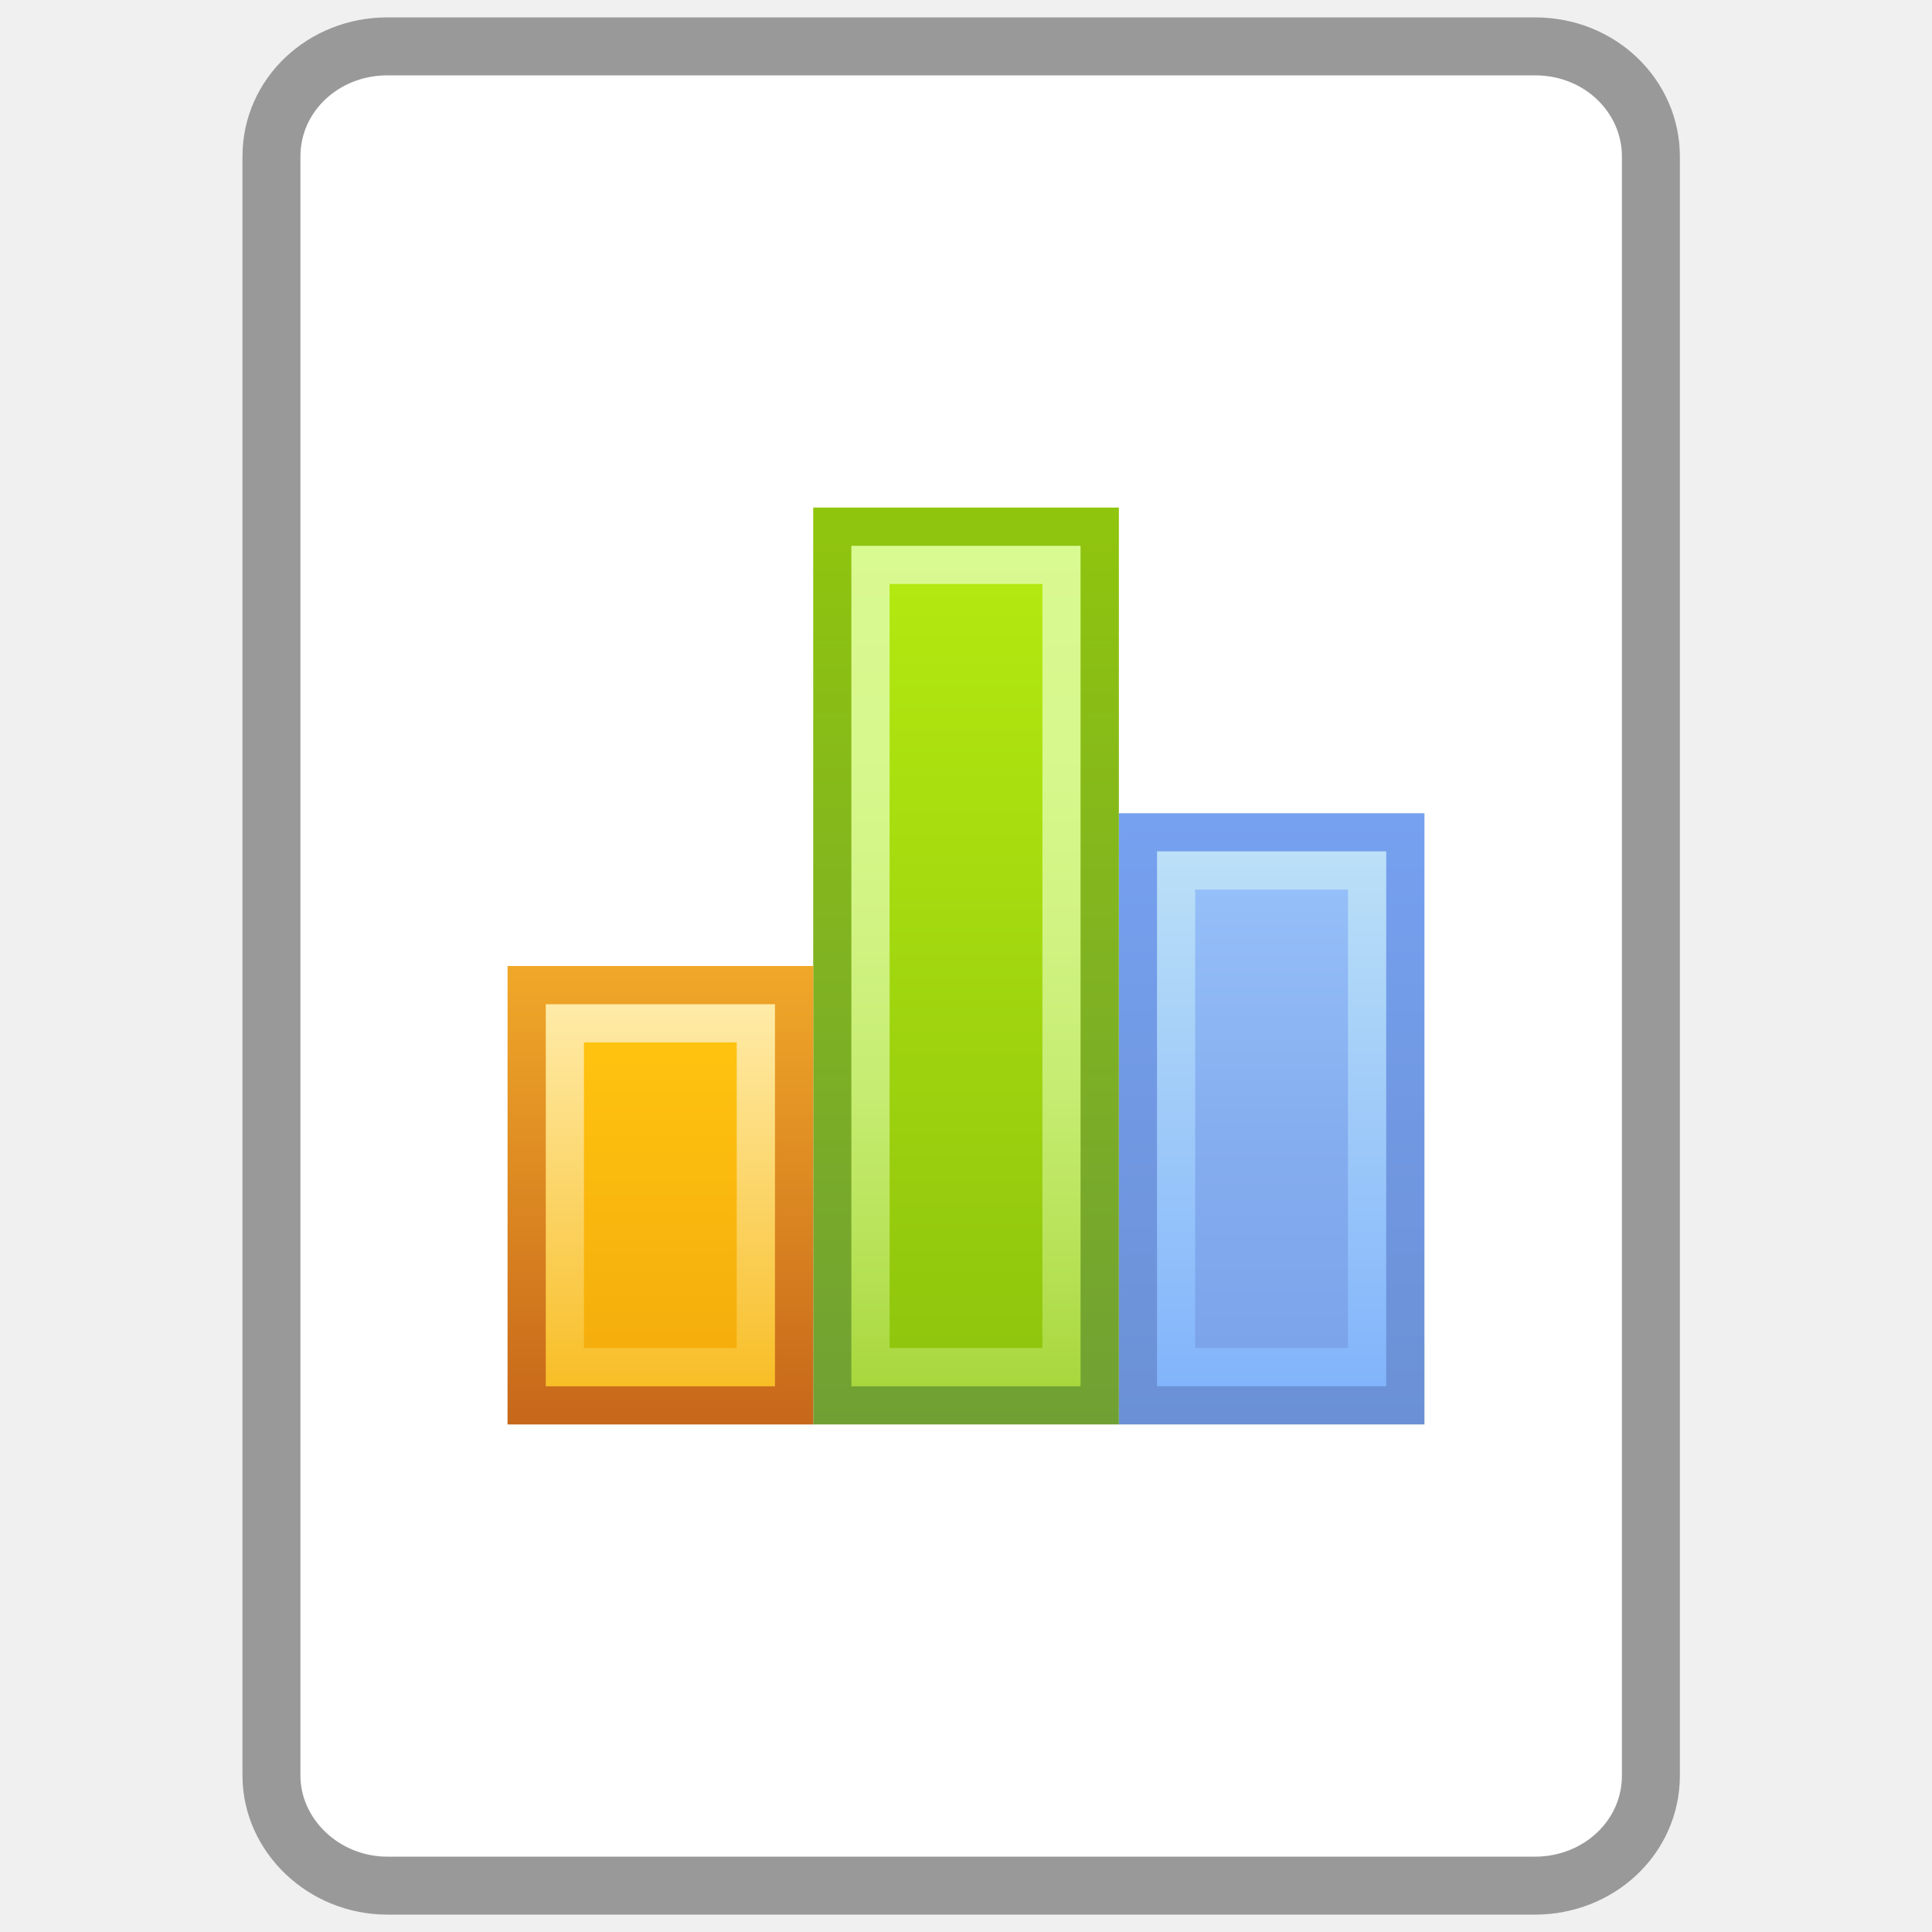
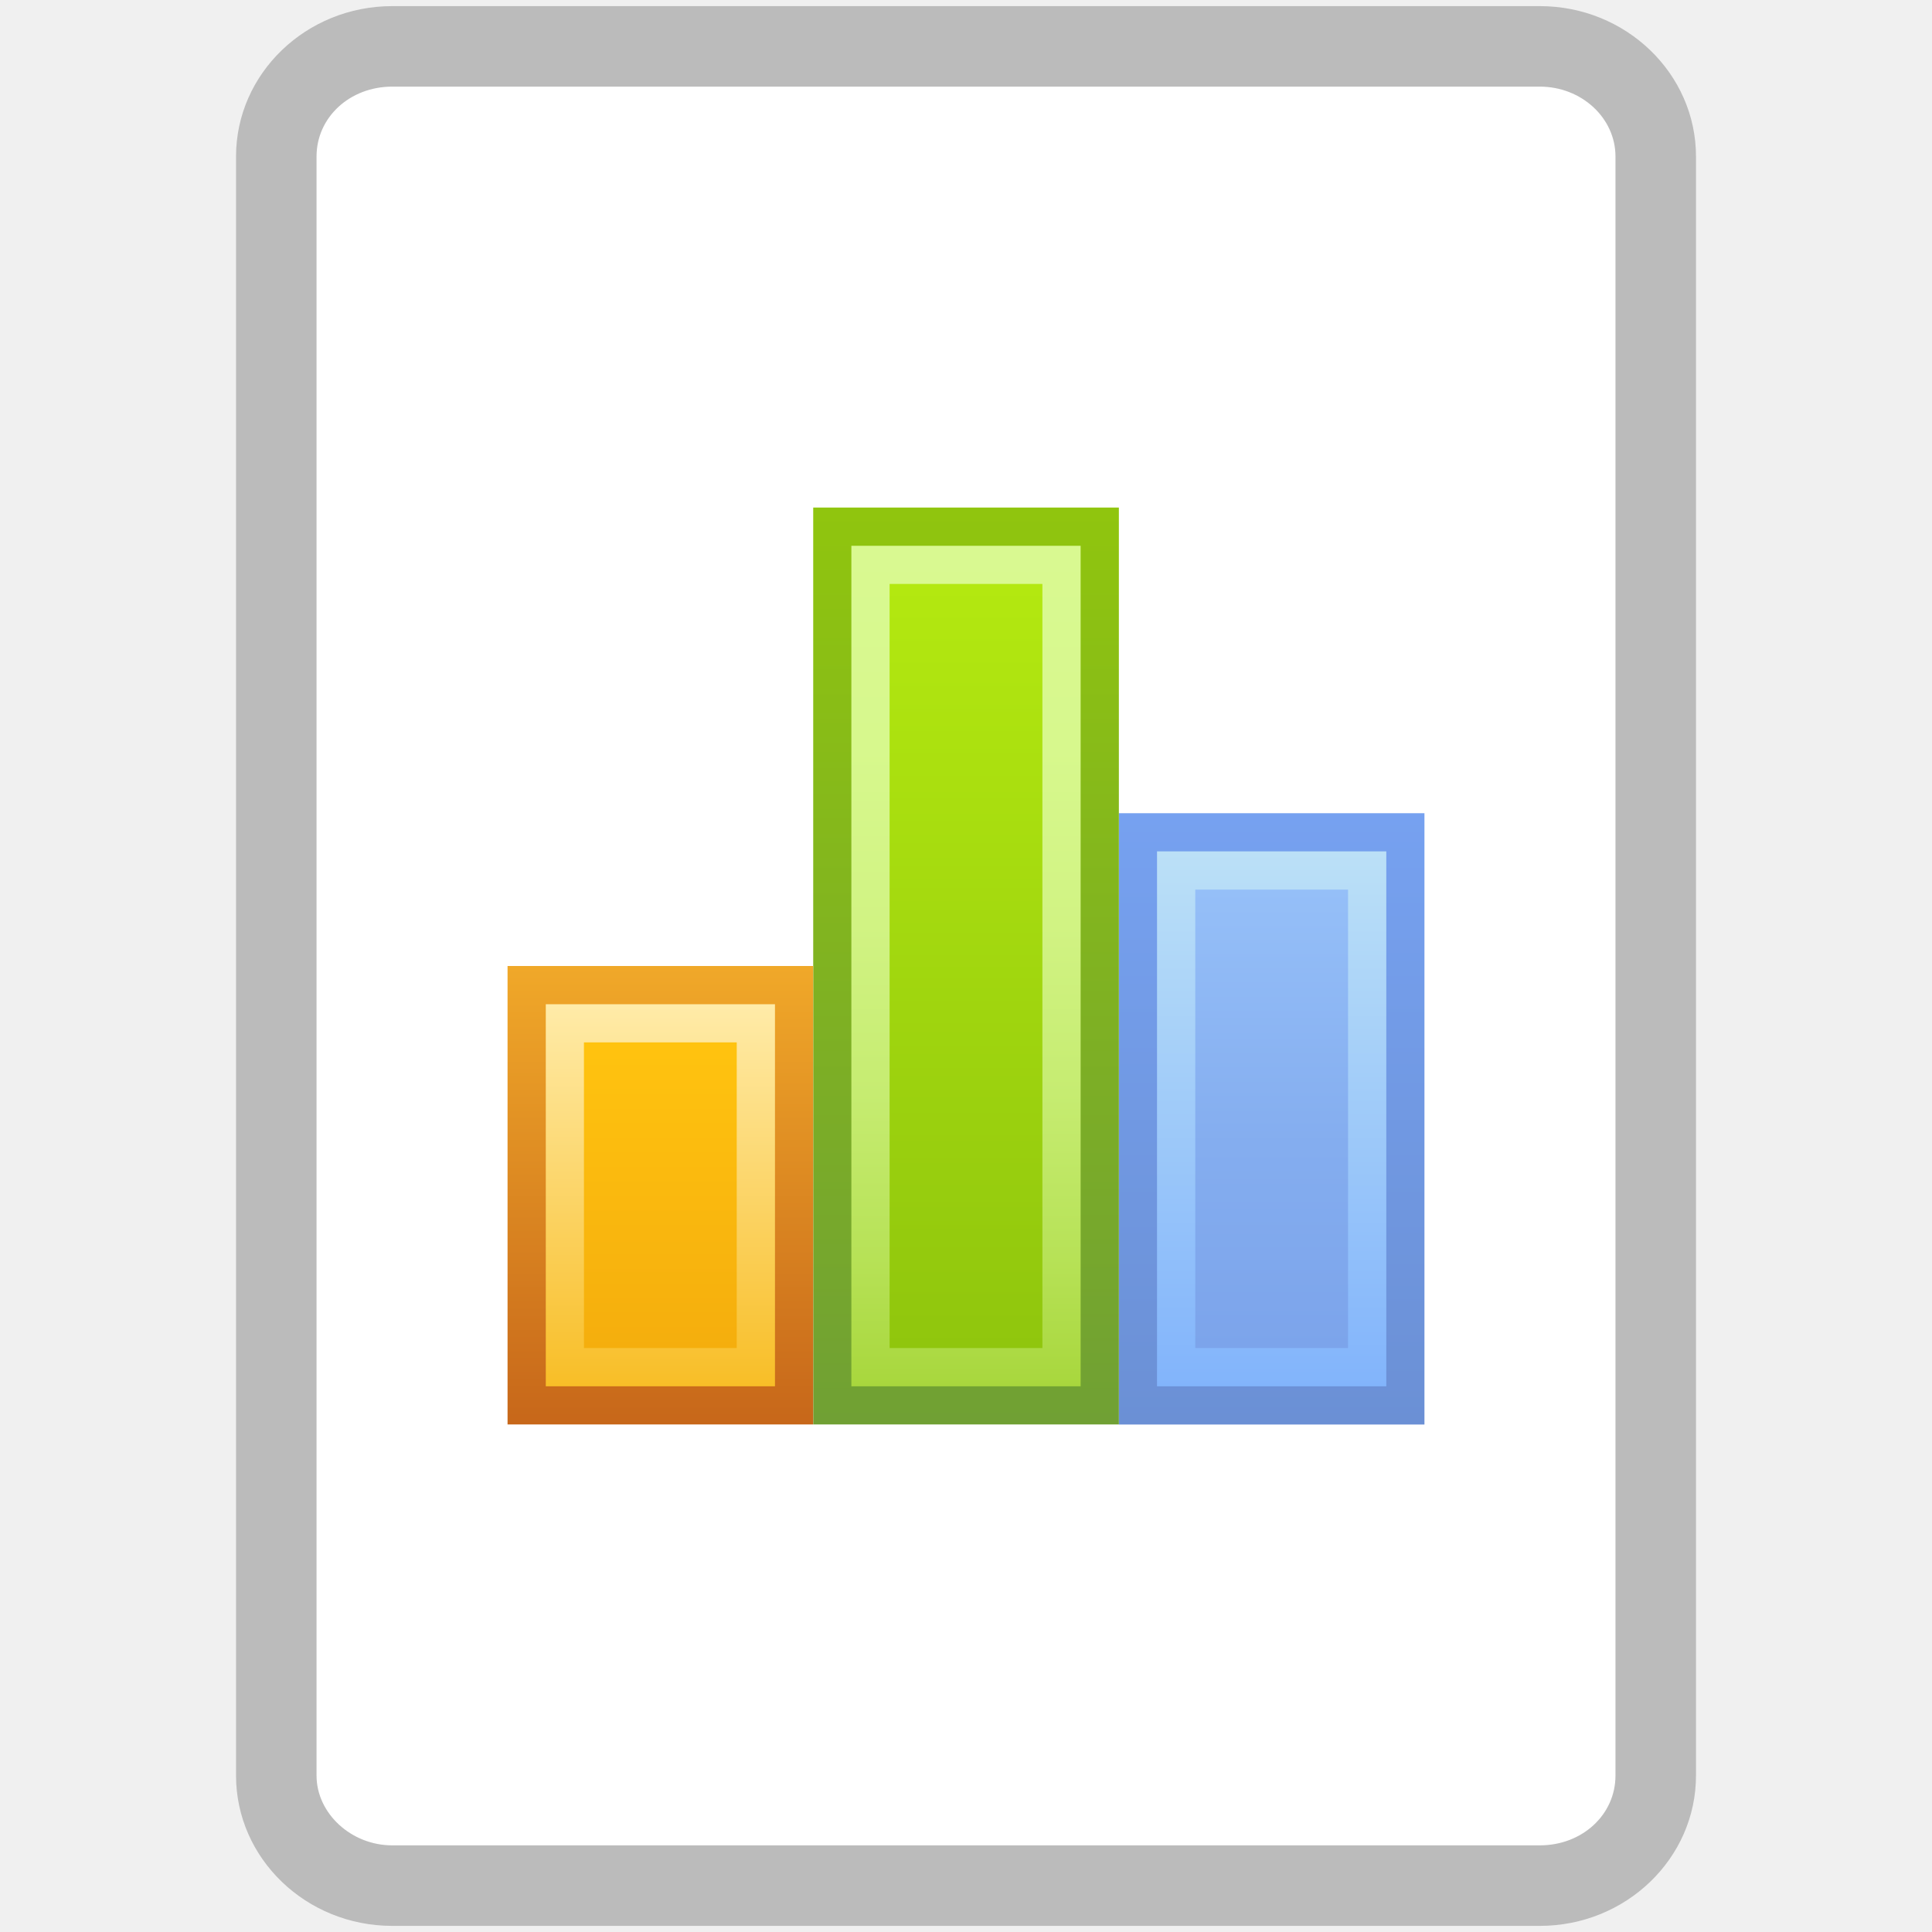
- <svg xmlns="http://www.w3.org/2000/svg" width="24" height="24" viewBox="0 0 24 24" preserveAspectRatio="xMinYMid meet" overflow="visible" version="1.1" id="svg75">
-   <defs id="defs79" />
-   <linearGradient id="a" gradientUnits="userSpaceOnUse" x1="20" y1="8" x2="20" y2="24" gradientTransform="matrix(0.4745763,0,0,0.4745763,6.305085,6.305085)">
-     <stop offset="0" stop-color="#76A1F0" id="stop2" />
-     <stop offset="1" stop-color="#6B90D5" id="stop4" />
-   </linearGradient>
-   <linearGradient id="b" gradientUnits="userSpaceOnUse" x1="20" y1="9" x2="20" y2="23" gradientTransform="matrix(0.4745763,0,0,0.4745763,6.305085,6.305085)">
-     <stop offset="0" stop-color="#BBE0F7" id="stop9" />
-     <stop offset="1" stop-color="#82B4FB" id="stop11" />
-   </linearGradient>
-   <linearGradient id="c" gradientUnits="userSpaceOnUse" x1="20" y1="10" x2="20" y2="22" gradientTransform="matrix(0.4745763,0,0,0.4745763,6.305085,6.305085)">
-     <stop offset="0" stop-color="#95BFF8" id="stop16" />
-     <stop offset=".557" stop-color="#84ADEF" id="stop18" />
-     <stop offset="1" stop-color="#7CA4EB" id="stop20" />
-   </linearGradient>
-   <linearGradient id="d" gradientUnits="userSpaceOnUse" x1="11.999" x2="11.999" y2="24" gradientTransform="matrix(0.4745763,0,0,0.4745763,6.305085,6.305085)">
-     <stop offset="0" stop-color="#90C50E" id="stop25" />
-     <stop offset="1" stop-color="#70A034" id="stop27" />
-   </linearGradient>
-   <linearGradient id="e" gradientUnits="userSpaceOnUse" x1="11.999" y1="1" x2="11.999" y2="23" gradientTransform="matrix(0.4745763,0,0,0.4745763,6.305085,6.305085)">
-     <stop offset="0" stop-color="#D9F991" id="stop32" />
-     <stop offset=".239" stop-color="#D7F88D" id="stop34" />
-     <stop offset=".45" stop-color="#D1F383" id="stop36" />
-     <stop offset=".651" stop-color="#C6EC71" id="stop38" />
-     <stop offset=".844" stop-color="#B7E257" id="stop40" />
-     <stop offset="1" stop-color="#A8D73D" id="stop42" />
-   </linearGradient>
-   <linearGradient id="f" gradientUnits="userSpaceOnUse" x1="11.999" y1="2" x2="11.999" y2="22" gradientTransform="matrix(0.4745763,0,0,0.4745763,6.305085,6.305085)">
-     <stop offset="0" stop-color="#B3E810" id="stop47" />
-     <stop offset="1" stop-color="#90C60D" id="stop49" />
-   </linearGradient>
-   <linearGradient id="g" gradientUnits="userSpaceOnUse" x1="4" y1="12" x2="4" y2="24" gradientTransform="matrix(0.4745763,0,0,0.4745763,6.305085,6.305085)">
-     <stop offset="0" stop-color="#F0A829" id="stop54" />
-     <stop offset="1" stop-color="#C7671A" id="stop56" />
-   </linearGradient>
-   <linearGradient id="h" gradientUnits="userSpaceOnUse" x1="4" y1="13" x2="4" y2="23" gradientTransform="matrix(0.4745763,0,0,0.4745763,6.305085,6.305085)">
-     <stop offset="0" stop-color="#FFEBA8" id="stop61" />
-     <stop offset="1" stop-color="#F8BE27" id="stop63" />
-   </linearGradient>
-   <linearGradient id="i" gradientUnits="userSpaceOnUse" x1="4" y1="14" x2="4" y2="22" gradientTransform="matrix(0.4745763,0,0,0.4745763,6.305085,6.305085)">
-     <stop offset="0" stop-color="#FFC30F" id="stop68" />
-     <stop offset="1" stop-color="#F5AE0D" id="stop70" />
-   </linearGradient>
-   <g id="g1134" transform="matrix(0.24,0,0,0.24,-3.084,0.048)">
-     <g id="g1100" stroke-miterlimit="10" style="stroke:#999999;stroke-width:3;stroke-linecap:round;stroke-linejoin:round;stroke-miterlimit:10">
-       <path id="path1096" d="m 92.3,2.2 c 3.4,0 6,2.6 6,5.7 v 83.8 c 0,3.2 -2.7,5.7 -6,5.7 H 32.9 c -3.3,0 -6,-2.6 -6,-5.7 V 7.9 c 0,-3.2 2.7,-5.7 6,-5.7 z" style="fill:#ffffff" />
+ <svg xmlns="http://www.w3.org/2000/svg" version="1.1" id="svg75" x="0px" y="0px" width="24px" height="24px" viewBox="0 0 24 24" enable-background="new 0 0 24 24" xml:space="preserve">
+   <g id="Layer_2">
+     <g id="g1134_1_" transform="matrix(0.24,0,0,0.24,-3.084,0.048)">
+       <g id="g1100_1_">
+         <g>
+           <path id="path1096_1_" fill="#FFFFFF" d="M92.554,2.201c3.394,0,5.998,2.6,5.998,5.699v83.803      c0,3.198-2.702,5.697-5.998,5.697H33.15c-3.3,0-6-2.6-6-5.697V7.899c0-3.2,2.7-5.699,6-5.699H92.554L92.554,2.201z" />
+           <path fill="#BBBBBB" d="M92.554,99.483H33.15c-4.458,0-8.083-3.491-8.083-7.78V7.899c0-4.291,3.625-7.782,8.083-7.782h59.403      c4.456,0,8.081,3.491,8.081,7.782v83.803C100.635,95.991,97.009,99.483,92.554,99.483z M33.15,4.284      c-2.195,0-3.916,1.589-3.916,3.615v83.803c0,1.957,1.794,3.613,3.916,3.613h59.403c2.193,0,3.914-1.587,3.914-3.613V7.899      c0-1.994-1.758-3.615-3.914-3.615H33.15z" />
+         </g>
+       </g>
    </g>
  </g>
-   <path d="m 13.898,10.102 h 3.797 v 7.593 h -3.797 z" id="path7" style="fill:url(#a);stroke-width:0.475" />
-   <path d="m 14.373,10.576 h 2.847 v 6.644 h -2.847 z" id="path14" style="fill:url(#b);stroke-width:0.475" />
-   <path d="m 14.847,11.051 h 1.898 v 5.695 h -1.898 z" id="path23" style="fill:url(#c);stroke-width:0.475" />
-   <path d="m 10.102,6.305 h 3.797 V 17.695 h -3.797 z" id="path30" style="fill:url(#d);stroke-width:0.475" />
-   <path d="m 10.576,6.78 h 2.847 v 10.441 h -2.847 z" id="path45" style="fill:url(#e);stroke-width:0.475" />
-   <path d="m 11.051,7.254 h 1.898 v 9.492 h -1.898 z" id="path52" style="fill:url(#f);stroke-width:0.475" />
-   <path d="m 6.305,12 h 3.797 v 5.695 H 6.305 Z" id="path59" style="fill:url(#g);stroke-width:0.475" />
-   <path d="m 6.78,12.475 h 2.847 v 4.746 H 6.78 Z" id="path66" style="fill:url(#h);stroke-width:0.475" />
-   <path d="m 7.254,12.949 h 1.898 v 3.797 H 7.254 Z" id="path73" style="fill:url(#i);stroke-width:0.475" />
+   <linearGradient id="path7_1_" gradientUnits="userSpaceOnUse" x1="344.946" y1="-407.588" x2="344.946" y2="-423.59" gradientTransform="matrix(0.4746 0 0 -0.4746 -147.9067 -183.3307)">
+     <stop offset="0" style="stop-color:#76A1F0" />
+     <stop offset="1" style="stop-color:#6B90D5" />
+   </linearGradient>
+   <path id="path7" fill="url(#path7_1_)" d="M13.898,10.102h3.797v7.594h-3.797V10.102z" />
+   <linearGradient id="path14_1_" gradientUnits="userSpaceOnUse" x1="344.946" y1="-408.588" x2="344.946" y2="-422.59" gradientTransform="matrix(0.4746 0 0 -0.4746 -147.9067 -183.3307)">
+     <stop offset="0" style="stop-color:#BBE0F7" />
+     <stop offset="1" style="stop-color:#82B4FB" />
+   </linearGradient>
+   <path id="path14" fill="url(#path14_1_)" d="M14.373,10.576h2.848v6.645h-2.848V10.576z" />
+   <linearGradient id="path23_1_" gradientUnits="userSpaceOnUse" x1="344.946" y1="-409.588" x2="344.946" y2="-421.59" gradientTransform="matrix(0.4746 0 0 -0.4746 -147.9067 -183.3307)">
+     <stop offset="0" style="stop-color:#95BFF8" />
+     <stop offset="0.557" style="stop-color:#84ADEF" />
+     <stop offset="1" style="stop-color:#7CA4EB" />
+   </linearGradient>
+   <path id="path23" fill="url(#path23_1_)" d="M14.848,11.051h1.898v5.695h-1.898V11.051z" />
+   <linearGradient id="path30_1_" gradientUnits="userSpaceOnUse" x1="336.945" y1="-399.59" x2="336.945" y2="-423.59" gradientTransform="matrix(0.4746 0 0 -0.4746 -147.9067 -183.3307)">
+     <stop offset="0" style="stop-color:#90C50E" />
+     <stop offset="1" style="stop-color:#70A034" />
+   </linearGradient>
+   <path id="path30" fill="url(#path30_1_)" d="M10.102,6.305h3.797v11.39h-3.797V6.305z" />
+   <linearGradient id="path45_1_" gradientUnits="userSpaceOnUse" x1="336.945" y1="-400.59" x2="336.945" y2="-422.59" gradientTransform="matrix(0.4746 0 0 -0.4746 -147.9067 -183.3307)">
+     <stop offset="0" style="stop-color:#D9F991" />
+     <stop offset="0.239" style="stop-color:#D7F88D" />
+     <stop offset="0.45" style="stop-color:#D1F383" />
+     <stop offset="0.651" style="stop-color:#C6EC71" />
+     <stop offset="0.844" style="stop-color:#B7E257" />
+     <stop offset="1" style="stop-color:#A8D73D" />
+   </linearGradient>
+   <path id="path45" fill="url(#path45_1_)" d="M10.576,6.78h2.848v10.441h-2.848V6.78z" />
+   <linearGradient id="path52_1_" gradientUnits="userSpaceOnUse" x1="336.945" y1="-401.59" x2="336.945" y2="-421.59" gradientTransform="matrix(0.4746 0 0 -0.4746 -147.9067 -183.3307)">
+     <stop offset="0" style="stop-color:#B3E810" />
+     <stop offset="1" style="stop-color:#90C60D" />
+   </linearGradient>
+   <path id="path52" fill="url(#path52_1_)" d="M11.051,7.254h1.898v9.492h-1.898V7.254z" />
+   <linearGradient id="path59_1_" gradientUnits="userSpaceOnUse" x1="328.945" y1="-411.59" x2="328.945" y2="-423.59" gradientTransform="matrix(0.4746 0 0 -0.4746 -147.9067 -183.3307)">
+     <stop offset="0" style="stop-color:#F0A829" />
+     <stop offset="1" style="stop-color:#C7671A" />
+   </linearGradient>
+   <path id="path59" fill="url(#path59_1_)" d="M6.305,12h3.796v5.695H6.305V12z" />
+   <linearGradient id="path66_1_" gradientUnits="userSpaceOnUse" x1="328.945" y1="-412.59" x2="328.945" y2="-422.59" gradientTransform="matrix(0.4746 0 0 -0.4746 -147.9067 -183.3307)">
+     <stop offset="0" style="stop-color:#FFEBA8" />
+     <stop offset="1" style="stop-color:#F8BE27" />
+   </linearGradient>
+   <path id="path66" fill="url(#path66_1_)" d="M6.78,12.475h2.847v4.746H6.78V12.475z" />
+   <linearGradient id="path73_1_" gradientUnits="userSpaceOnUse" x1="328.945" y1="-413.59" x2="328.945" y2="-421.59" gradientTransform="matrix(0.4746 0 0 -0.4746 -147.9067 -183.3307)">
+     <stop offset="0" style="stop-color:#FFC30F" />
+     <stop offset="1" style="stop-color:#F5AE0D" />
+   </linearGradient>
+   <path id="path73" fill="url(#path73_1_)" d="M7.254,12.949h1.898v3.797H7.254V12.949z" />
</svg>
